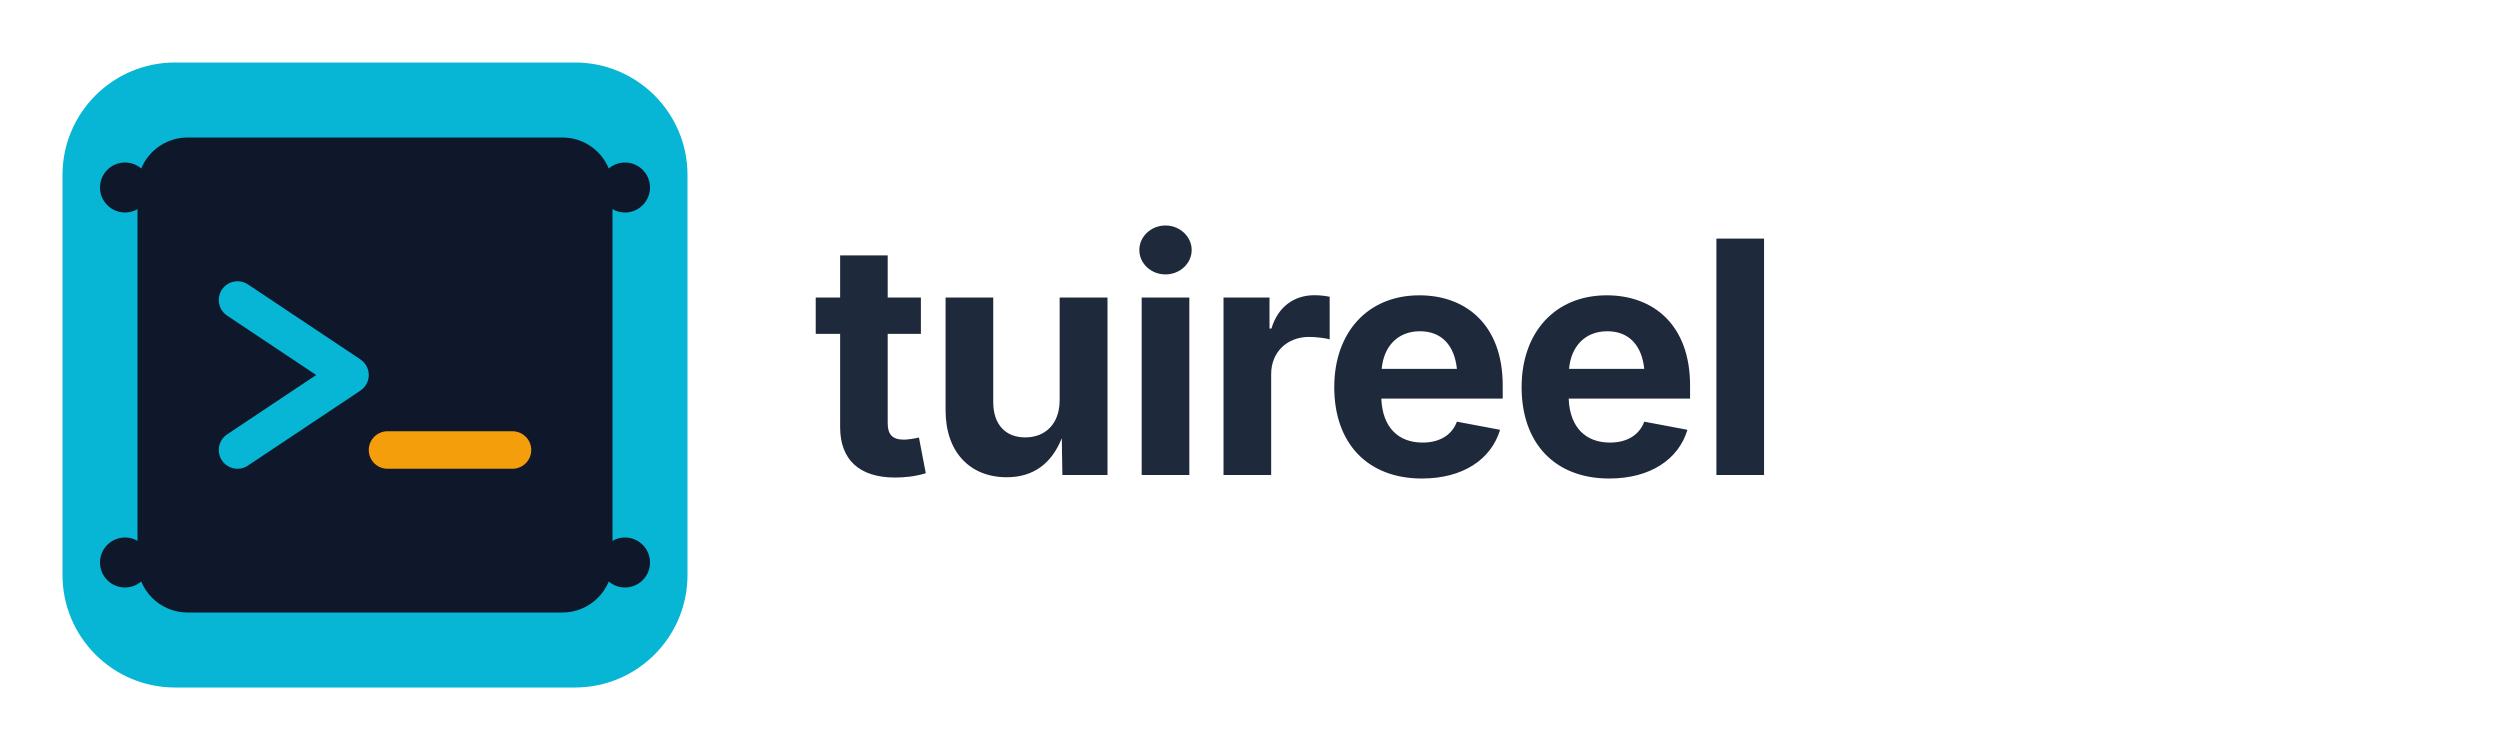
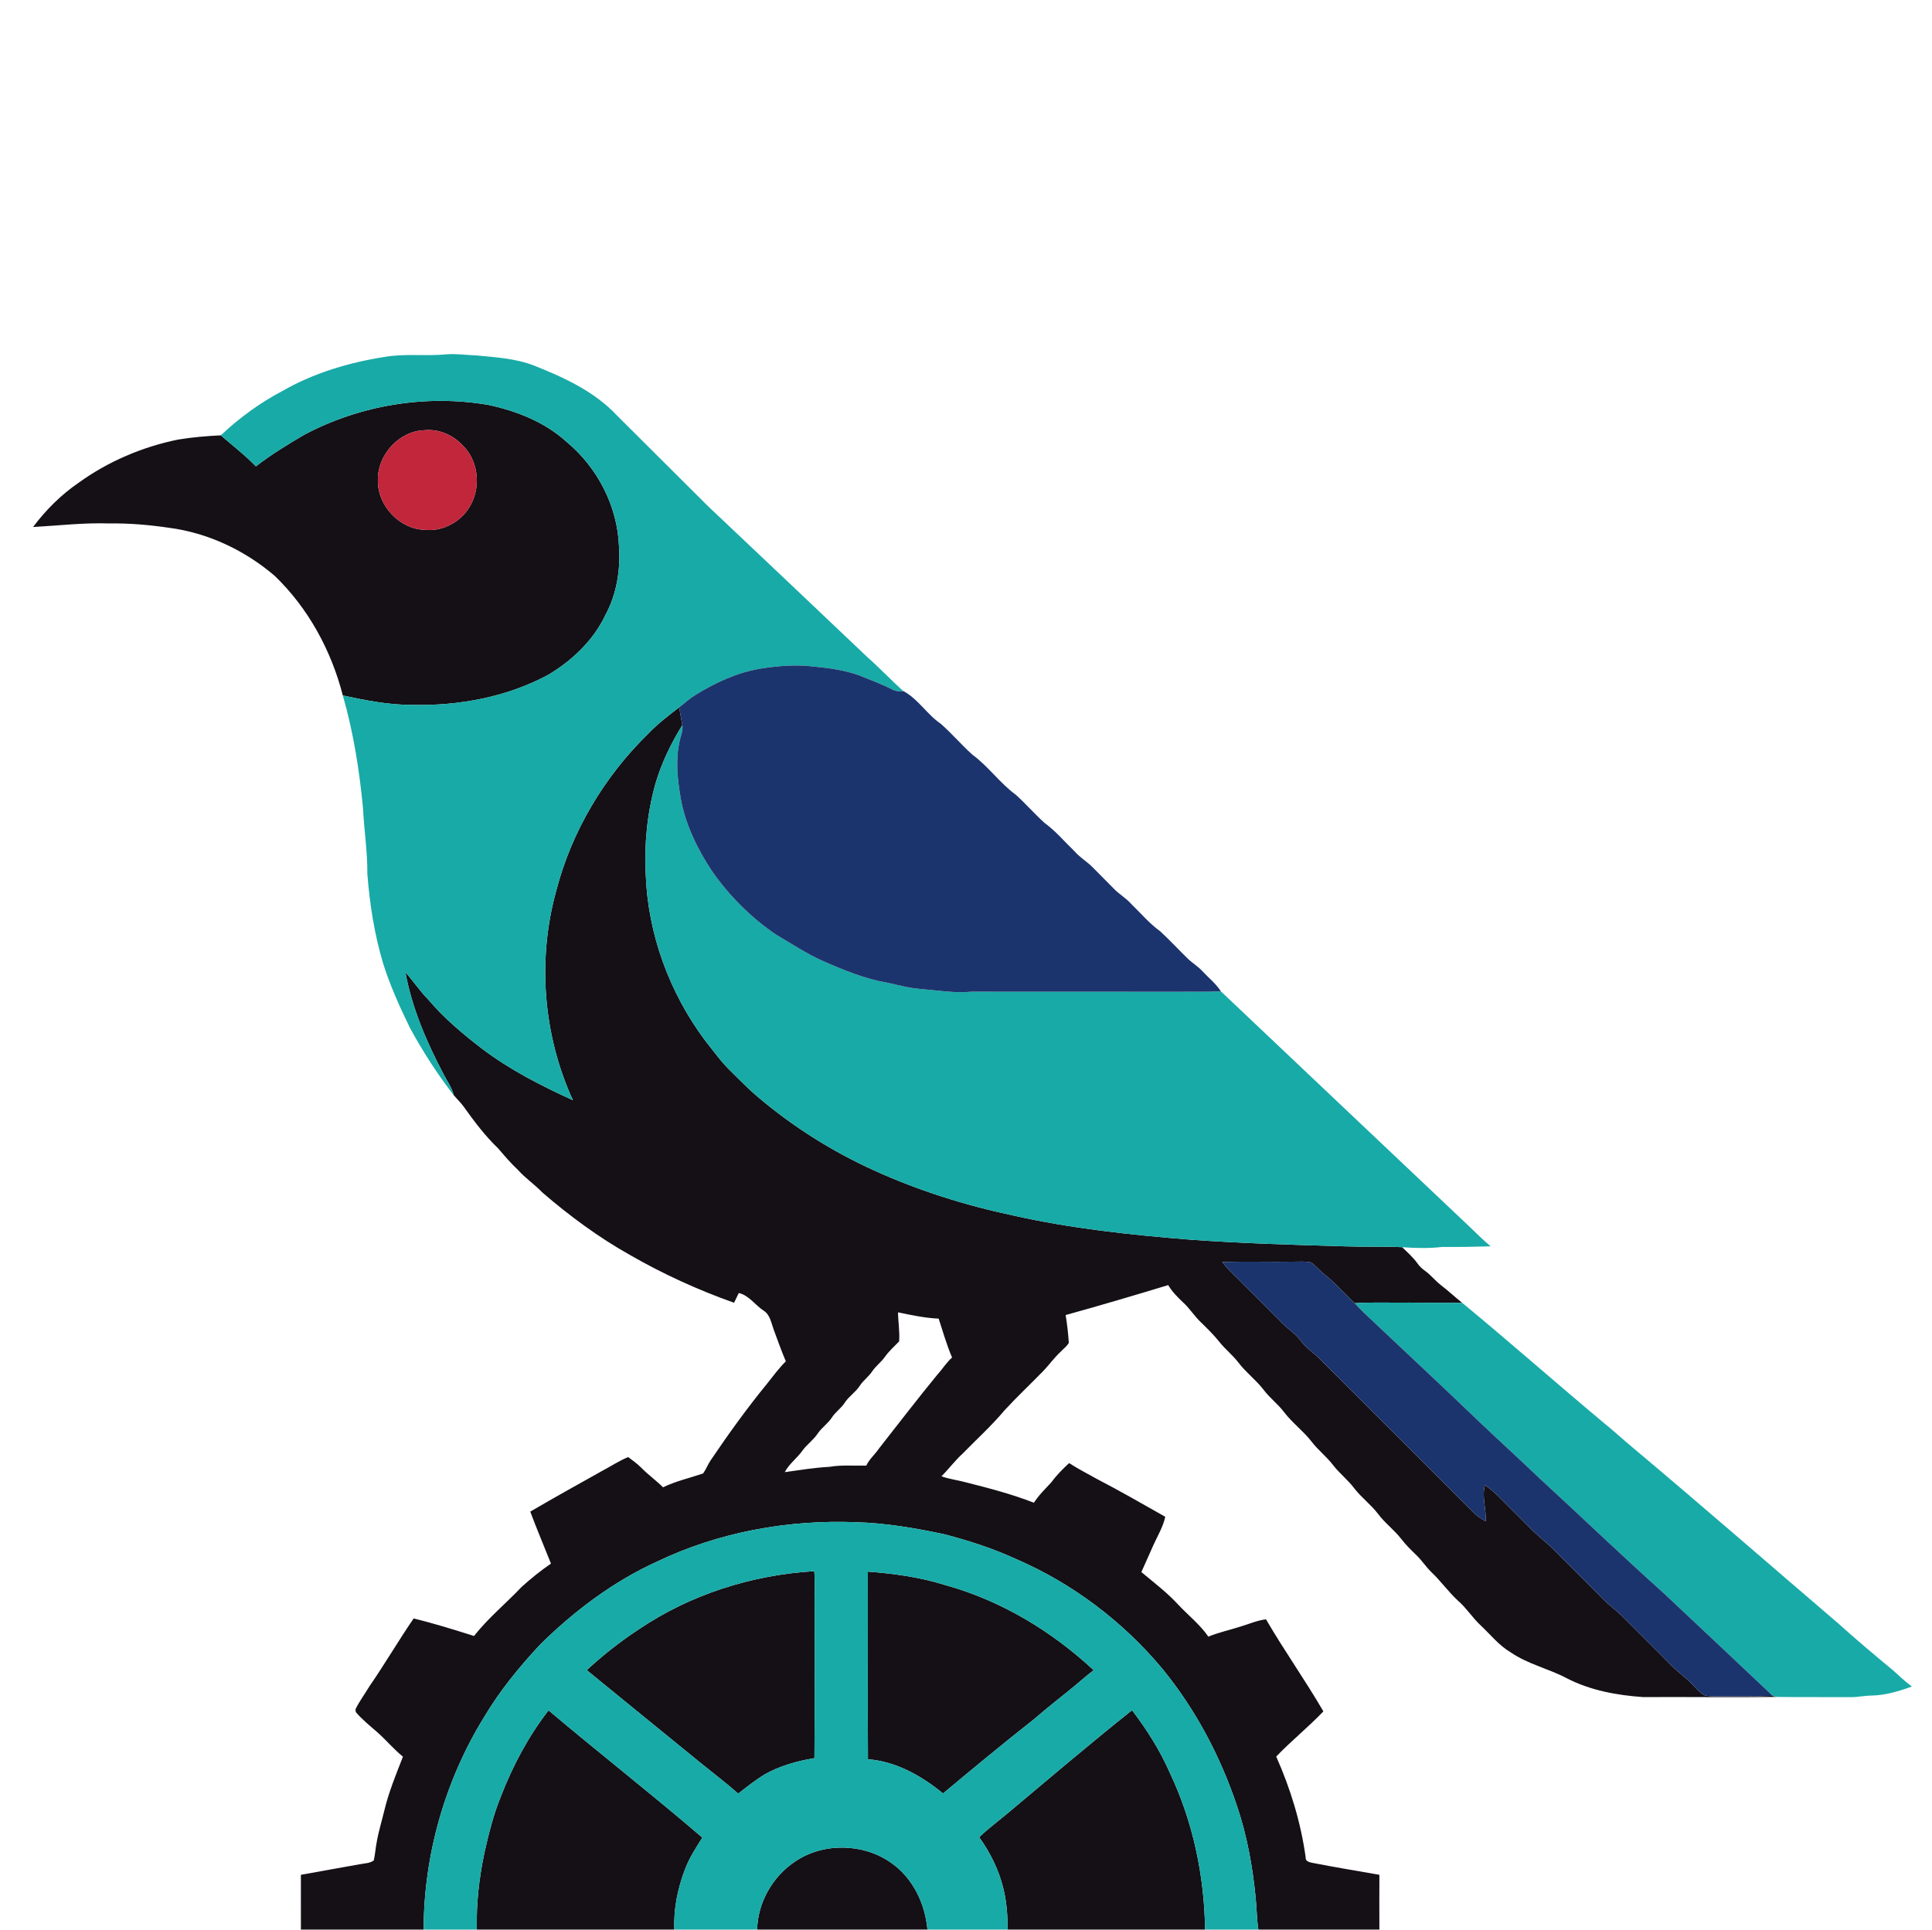
- <svg xmlns="http://www.w3.org/2000/svg" viewBox="0 0 400 120">
-   <g transform="translate(10, 10)">
-     <rect x="0" y="0" width="100" height="100" rx="18" ry="18" fill="#06B6D4" />
-     <rect x="12" y="12" width="76" height="76" rx="8" ry="8" fill="#0F172A" />
-     <polyline points="28,38 46,50 28,62" fill="none" stroke="#06B6D4" stroke-width="6" stroke-linecap="round" stroke-linejoin="round" />
-     <line x1="52" y1="62" x2="72" y2="62" stroke="#F59E0B" stroke-width="6" stroke-linecap="round" />
-     <circle cx="10" cy="20" r="4" fill="#0F172A" />
-     <circle cx="10" cy="80" r="4" fill="#0F172A" />
-     <circle cx="90" cy="20" r="4" fill="#0F172A" />
-     <circle cx="90" cy="80" r="4" fill="#0F172A" />
+ <svg xmlns="http://www.w3.org/2000/svg" width="990pt" height="989pt" viewBox="0 0 990 989" version="1.1">
+   <g id="#141015ff">
+     <path fill="#141015" opacity="1.00" d=" M 0.00 0.00 L 0.12 0.00 C 0.09 0.01 0.03 0.02 0.00 0.02 L 0.00 0.00 Z" />
+     <path fill="#141015" opacity="1.00" d=" M 155.88 222.84 C 184.56 207.61 218.29 202.03 250.32 207.55 C 264.87 210.68 279.29 216.37 290.40 226.53 C 306.18 239.63 316.41 259.45 317.18 280.01 C 318.01 292.08 316.01 304.53 310.22 315.24 C 304.05 328.28 293.16 338.58 280.90 345.89 C 259.60 357.34 235.05 361.87 211.01 361.28 C 199.06 361.31 187.30 358.95 175.67 356.47 C 169.78 333.45 157.98 311.73 140.81 295.19 C 125.55 282.09 106.55 273.08 86.53 270.50 C 76.43 269.01 66.22 268.13 56.00 268.29 C 42.94 267.84 29.95 269.40 16.94 270.12 C 23.47 261.38 31.33 253.57 40.35 247.39 C 55.46 236.48 73.00 229.03 91.24 225.30 C 98.47 224.10 105.81 223.50 113.14 223.13 C 119.17 228.39 125.57 233.24 131.11 239.04 C 138.92 232.98 147.39 227.86 155.88 222.84 M 217.38 220.51 C 204.42 220.97 193.43 233.15 193.63 246.00 C 193.32 259.15 204.79 271.36 218.00 271.60 C 227.54 272.45 237.12 266.89 241.41 258.40 C 246.66 248.52 244.80 235.18 236.41 227.60 C 231.46 222.62 224.42 219.77 217.38 220.51 Z" />
+     <path fill="#141015" opacity="1.00" d=" M 332.11 376.11 C 336.93 371.04 342.48 366.77 348.03 362.54 C 348.52 365.58 349.11 368.60 349.64 371.64 C 343.80 381.07 338.94 391.15 335.82 401.81 C 331.66 416.81 330.08 432.47 330.88 448.00 C 331.96 478.76 343.06 508.95 361.48 533.54 C 365.63 538.70 369.44 544.16 374.22 548.78 C 378.77 553.22 383.15 557.84 388.01 561.95 C 406.10 577.34 426.36 590.15 447.99 599.93 C 470.71 610.26 494.65 617.78 519.04 622.96 C 549.06 629.73 579.74 632.97 610.37 635.42 C 636.54 637.27 662.77 638.06 688.99 638.80 C 698.83 639.16 708.68 638.78 718.52 639.24 C 721.22 641.95 724.17 644.45 726.38 647.61 C 727.45 649.19 728.93 650.42 730.47 651.55 C 733.32 653.64 735.49 656.49 738.31 658.64 C 742.09 661.56 745.59 664.82 749.32 667.81 C 740.21 667.65 731.11 667.81 722.00 667.64 C 712.73 667.79 703.44 667.33 694.18 667.94 C 688.94 663.10 684.30 657.62 678.69 653.18 C 676.28 651.27 674.32 648.84 671.81 647.06 C 668.92 646.40 665.93 646.67 662.99 646.66 C 650.76 646.87 638.52 646.42 626.30 646.88 C 627.61 648.49 628.94 650.10 630.41 651.59 C 639.29 660.38 648.13 669.20 656.92 678.09 C 660.07 681.25 663.95 683.68 666.63 687.33 C 669.21 690.76 672.80 693.17 675.89 696.10 C 702.57 722.75 729.26 749.40 755.93 776.07 C 757.50 777.56 759.40 778.63 761.28 779.70 C 761.71 773.48 759.22 767.32 760.90 761.16 C 763.39 762.94 765.79 764.86 767.94 767.06 C 773.24 772.42 778.65 777.68 783.93 783.07 C 787.85 787.16 792.48 790.49 796.44 794.56 C 804.73 802.93 813.15 811.18 821.42 819.58 C 824.38 822.64 827.90 825.08 830.93 828.06 C 839.38 836.61 847.99 845.00 856.41 853.58 C 859.69 856.99 863.69 859.61 866.94 863.06 C 868.95 865.04 870.73 867.34 873.18 868.83 C 875.36 869.54 877.72 869.39 880.01 869.45 C 889.46 869.30 898.93 869.59 908.38 869.18 C 908.84 869.32 909.76 869.61 910.23 869.75 C 887.48 870.03 864.73 869.70 841.98 869.83 C 828.51 868.89 814.87 866.41 802.78 860.14 C 793.45 855.21 782.85 852.94 774.10 846.89 C 768.12 843.39 763.82 837.85 758.83 833.18 C 754.64 829.32 751.63 824.41 747.35 820.65 C 742.26 816.04 738.34 810.35 733.34 805.66 C 730.65 802.99 728.57 799.78 725.85 797.14 C 723.14 794.50 720.40 791.87 718.10 788.85 C 714.49 784.17 709.62 780.64 706.10 775.87 C 702.52 771.17 697.67 767.63 694.06 762.95 C 690.81 758.58 686.43 755.23 683.10 750.93 C 679.80 746.58 675.40 743.25 672.10 738.91 C 667.89 733.48 662.28 729.34 658.09 723.91 C 654.97 719.71 650.69 716.58 647.56 712.40 C 643.69 707.32 638.46 703.48 634.61 698.39 C 631.75 694.62 627.97 691.68 625.02 688.00 C 622.07 684.29 618.71 680.96 615.32 677.68 C 612.03 674.60 609.68 670.68 606.36 667.65 C 603.47 664.93 600.64 662.10 598.61 658.67 C 581.14 663.97 563.65 669.15 546.06 674.02 C 546.83 678.72 547.37 683.47 547.69 688.23 C 546.77 690.00 545.01 691.20 543.67 692.66 C 540.35 695.70 537.74 699.40 534.64 702.65 C 528.07 709.41 521.18 715.85 514.80 722.79 C 508.12 730.75 500.40 737.73 493.15 745.16 C 489.26 748.70 486.15 752.97 482.42 756.67 C 486.55 758.16 490.95 758.64 495.18 759.82 C 506.86 762.78 518.57 765.83 529.81 770.22 C 532.28 766.31 535.63 763.12 538.74 759.74 C 541.38 756.11 544.57 752.95 547.84 749.89 C 552.40 752.88 557.29 755.31 562.04 758.01 C 573.90 764.16 585.47 770.84 597.10 777.41 C 595.99 782.63 593.15 787.20 590.99 792.01 C 588.92 796.58 586.95 801.19 584.86 805.75 C 591.27 811.12 597.97 816.18 603.66 822.35 C 608.80 827.87 614.86 832.60 619.19 838.84 C 624.54 836.66 630.20 835.44 635.69 833.68 C 640.02 832.39 644.20 830.50 648.73 829.97 C 658.04 846.01 668.82 861.12 678.13 877.16 C 670.42 885.25 661.68 892.24 653.96 900.31 C 661.26 916.73 666.58 934.10 669.05 951.93 C 668.81 953.85 670.67 954.42 672.19 954.73 C 683.70 957.00 695.28 958.87 706.83 960.92 C 706.79 970.28 706.79 979.64 706.83 989.00 L 644.81 989.00 C 643.98 983.56 643.99 978.04 643.42 972.57 C 641.88 956.75 639.03 940.98 633.95 925.89 C 625.44 900.38 612.69 876.18 595.63 855.33 C 575.50 831.19 549.73 811.68 520.87 799.17 C 508.99 793.70 496.49 789.66 483.84 786.36 C 469.08 783.25 454.13 780.64 439.01 780.21 C 403.85 778.79 368.17 785.24 336.38 800.53 C 314.07 810.72 294.27 825.71 276.84 842.84 C 266.16 854.31 256.13 866.51 248.11 880.02 C 228.01 912.58 217.16 950.74 217.08 989.00 L 154.19 989.00 C 154.18 979.64 154.22 970.29 154.18 960.93 C 164.27 959.13 174.35 957.26 184.44 955.49 C 186.82 955.02 189.47 955.06 191.51 953.58 C 192.27 950.42 192.42 947.16 193.07 943.99 C 194.02 938.55 195.67 933.28 196.95 927.93 C 199.22 918.46 202.94 909.42 206.48 900.38 C 201.73 896.53 197.83 891.78 193.25 887.76 C 189.48 884.47 185.53 881.32 182.30 877.49 C 182.26 877.13 182.19 876.43 182.16 876.07 C 184.17 871.94 186.96 868.25 189.30 864.31 C 197.16 852.92 204.14 840.95 211.96 829.53 C 222.40 832.07 232.66 835.28 242.90 838.51 C 250.15 829.29 259.29 821.83 267.32 813.33 C 272.06 809.05 277.07 805.03 282.33 801.41 C 278.82 792.52 275.05 783.73 271.72 774.77 C 283.76 767.73 295.96 760.94 308.13 754.13 C 312.74 751.72 317.07 748.80 321.89 746.81 C 324.23 748.54 326.61 750.25 328.66 752.34 C 332.15 755.89 336.22 758.79 339.75 762.30 C 346.30 759.13 353.45 757.55 360.29 755.21 C 361.84 753.04 362.76 750.49 364.28 748.29 C 373.36 734.87 382.83 721.69 393.11 709.15 C 396.18 705.25 399.14 701.24 402.68 697.75 C 400.42 692.42 398.48 686.97 396.48 681.54 C 395.19 678.08 394.66 673.88 391.27 671.74 C 386.91 668.88 383.85 663.96 378.57 662.72 C 377.96 663.97 376.75 666.47 376.15 667.71 C 357.69 661.17 339.79 653.01 322.81 643.23 C 306.72 634.20 291.80 623.18 277.85 611.14 C 273.93 607.03 269.16 603.86 265.39 599.60 C 261.73 596.23 258.56 592.42 255.32 588.67 C 248.64 582.24 243.01 574.82 237.66 567.28 C 236.11 565.11 234.15 563.29 232.45 561.26 C 231.56 557.35 229.08 554.15 227.32 550.64 C 218.61 534.11 211.10 516.70 207.72 498.24 C 211.77 502.89 215.24 508.04 219.57 512.46 C 227.68 522.02 237.34 530.11 247.28 537.71 C 261.49 548.43 277.42 556.56 293.57 563.90 C 278.37 530.72 275.25 492.19 284.91 457.00 C 292.76 426.35 309.52 398.18 332.11 376.11 M 460.17 672.63 C 460.22 677.60 461.12 682.55 460.73 687.53 C 458.23 690.12 455.51 692.51 453.43 695.47 C 451.52 698.17 448.77 700.13 446.92 702.89 C 445.09 705.69 442.22 707.60 440.45 710.45 C 438.35 713.61 434.99 715.67 432.92 718.86 C 431.14 721.71 428.23 723.58 426.38 726.37 C 424.34 729.60 421.02 731.71 418.91 734.89 C 416.80 738.06 413.59 740.26 411.33 743.32 C 408.54 747.30 404.43 750.18 402.13 754.54 C 409.74 753.48 417.31 752.22 425.00 751.82 C 431.25 750.74 437.60 751.34 443.90 751.19 C 445.48 747.84 448.37 745.45 450.41 742.42 C 460.39 729.73 470.19 716.91 480.43 704.44 C 483.02 701.64 484.97 698.31 487.87 695.80 C 485.09 689.34 483.19 682.54 481.00 675.86 C 473.99 675.54 467.03 674.06 460.17 672.63 Z" />
+     <path fill="#141015" opacity="1.00" d=" M 327.23 835.17 C 353.76 817.20 385.34 807.17 417.27 805.30 C 417.68 811.53 417.34 817.77 417.45 824.00 C 417.45 849.71 417.55 875.42 417.33 901.13 C 408.39 902.60 399.51 905.08 391.59 909.59 C 386.93 912.50 382.59 915.89 378.28 919.30 C 371.80 913.57 364.87 908.39 358.18 902.91 C 338.96 887.32 319.85 871.62 300.65 856.01 C 308.94 848.38 317.80 841.35 327.23 835.17 Z" />
+     <path fill="#141015" opacity="1.00" d=" M 444.70 805.53 C 458.15 806.51 471.61 808.42 484.51 812.46 C 512.96 820.35 538.89 836.02 560.43 856.05 C 557.12 858.54 554.02 861.27 550.86 863.94 C 543.93 869.64 536.80 875.11 530.03 881.01 C 514.21 893.47 498.69 906.30 483.24 919.22 C 472.23 910.22 459.19 902.81 444.76 901.69 C 444.56 869.64 444.78 837.58 444.70 805.53 Z" />
+     <path fill="#141015" opacity="1.00" d=" M 256.66 920.72 C 262.75 905.02 270.75 889.95 281.08 876.62 C 307.14 898.63 334.03 919.63 359.91 941.85 C 356.64 947.02 353.25 952.20 351.07 957.96 C 347.27 967.81 345.11 978.41 345.54 989.00 L 244.35 989.00 C 243.99 975.95 245.48 962.91 248.11 950.15 C 250.34 940.18 252.79 930.20 256.66 920.72 Z" />
+     <path fill="#141015" opacity="1.00" d=" M 516.91 928.89 C 537.86 911.32 558.69 893.59 580.08 876.55 C 587.67 886.52 594.44 897.16 599.46 908.66 C 611.31 933.68 617.15 961.37 617.51 989.00 L 516.36 989.00 C 516.32 981.94 515.87 974.84 514.14 967.97 C 511.86 958.47 507.44 949.57 501.75 941.65 C 506.52 937.08 511.86 933.15 516.91 928.89 Z" />
+     <path fill="#141015" opacity="1.00" d=" M 407.26 954.21 C 421.66 944.34 442.10 944.63 456.38 954.60 C 467.66 962.26 474.07 975.64 475.24 989.00 L 387.98 989.00 C 388.29 975.13 395.82 961.94 407.26 954.21 Z" />
  </g>
-   <text x="130" y="76" font-family="system-ui, -apple-system, sans-serif" font-size="52" font-weight="700" fill="#1E293B" letter-spacing="-1">tuireel</text>
+   <g id="#18AAA7ff">
+     <path fill="#18AAA7" opacity="1.00" d=" M 196.96 182.96 C 207.55 181.08 218.36 182.69 229.01 181.59 C 234.05 181.20 239.07 182.03 244.10 182.17 C 254.14 183.14 264.39 183.71 273.88 187.46 C 289.17 193.53 304.68 200.71 316.10 212.90 C 331.63 228.37 347.17 243.84 362.69 259.33 C 390.10 285.24 417.50 311.18 444.84 337.17 C 451.07 342.63 456.70 348.74 462.92 354.21 C 460.83 354.56 458.72 354.24 456.87 353.22 C 451.44 350.45 445.69 348.39 440.06 346.08 C 432.72 343.51 424.97 342.36 417.26 341.67 C 408.10 340.49 398.82 341.28 389.74 342.68 C 377.94 344.65 366.92 349.70 356.79 355.92 C 353.64 357.81 350.89 360.26 348.03 362.54 C 342.48 366.77 336.93 371.04 332.11 376.11 C 309.52 398.18 292.76 426.35 284.91 457.00 C 275.25 492.19 278.37 530.72 293.57 563.90 C 277.42 556.56 261.49 548.43 247.28 537.71 C 237.34 530.11 227.68 522.02 219.57 512.46 C 215.24 508.04 211.77 502.89 207.72 498.24 C 211.10 516.70 218.61 534.11 227.32 550.64 C 229.08 554.15 231.56 557.35 232.45 561.26 C 224.07 550.49 216.67 538.94 210.13 526.96 C 204.88 516.15 199.87 505.18 196.29 493.69 C 191.84 478.84 189.46 463.43 188.24 448.02 C 188.34 436.65 186.56 425.40 186.00 414.08 C 184.14 394.63 181.08 375.26 175.67 356.47 C 187.30 358.95 199.06 361.31 211.01 361.28 C 235.05 361.87 259.60 357.34 280.90 345.89 C 293.16 338.58 304.05 328.28 310.22 315.24 C 316.01 304.53 318.01 292.08 317.18 280.01 C 316.41 259.45 306.18 239.63 290.40 226.53 C 279.29 216.37 264.87 210.68 250.32 207.55 C 218.29 202.03 184.56 207.61 155.88 222.84 C 147.39 227.86 138.92 232.98 131.11 239.04 C 125.57 233.24 119.17 228.39 113.14 223.13 C 122.54 214.24 133.11 206.53 144.56 200.48 C 160.65 191.22 178.69 185.82 196.96 182.96 Z" />
+     <path fill="#18AAA7" opacity="1.00" d=" M 335.82 401.81 C 338.94 391.15 343.80 381.07 349.64 371.64 C 350.14 374.53 348.74 377.22 348.23 380.00 C 346.06 389.61 347.19 399.54 348.81 409.14 C 351.19 422.55 357.28 435.01 364.72 446.31 C 373.63 459.11 384.83 470.36 397.77 479.10 C 405.61 483.72 413.24 488.78 421.57 492.51 C 432.37 497.25 443.41 501.84 455.11 503.76 C 460.68 505.04 466.24 506.51 471.97 506.91 C 480.62 507.64 489.28 509.15 497.98 508.28 C 533.65 508.38 569.32 508.24 604.99 508.33 C 611.86 508.21 618.74 508.45 625.61 508.11 C 667.73 548.07 709.96 587.94 752.11 627.87 C 755.95 631.58 759.76 635.33 763.83 638.80 C 755.55 639.06 747.28 639.17 739.00 639.11 C 732.20 639.92 725.34 639.72 718.52 639.24 C 708.68 638.78 698.83 639.16 688.99 638.80 C 662.77 638.06 636.54 637.27 610.37 635.42 C 579.74 632.97 549.06 629.73 519.04 622.96 C 494.65 617.78 470.71 610.26 447.99 599.93 C 426.36 590.15 406.10 577.34 388.01 561.95 C 383.15 557.84 378.77 553.22 374.22 548.78 C 369.44 544.16 365.63 538.70 361.48 533.54 C 343.06 508.95 331.96 478.76 330.88 448.00 C 330.08 432.47 331.66 416.81 335.82 401.81 Z" />
+     <path fill="#18AAA7" opacity="1.00" d=" M 694.18 667.94 C 703.44 667.33 712.73 667.79 722.00 667.64 C 731.11 667.81 740.21 667.65 749.32 667.81 C 773.54 687.80 797.08 708.59 821.17 728.75 C 826.74 733.20 831.93 738.10 837.45 742.62 C 872.56 772.11 907.11 802.25 941.95 832.07 C 951.09 840.31 960.52 848.24 970.01 856.10 C 973.16 858.96 976.27 861.89 979.71 864.43 C 973.05 866.80 966.16 868.92 959.03 869.05 C 955.33 869.08 951.69 869.96 947.99 869.86 C 935.40 869.79 922.81 869.91 910.23 869.75 C 909.76 869.61 908.84 869.32 908.38 869.18 C 889.79 851.58 871.13 834.05 852.47 816.51 C 830.85 797.17 809.96 777.03 788.60 757.41 C 778.54 747.79 768.23 738.44 758.15 728.85 C 738.61 710.04 718.73 691.59 699.03 672.95 C 697.35 671.34 695.78 669.62 694.18 667.94 Z" />
+     <path fill="#18AAA7" opacity="1.00" d=" M 336.38 800.53 C 368.17 785.24 403.85 778.79 439.01 780.21 C 454.13 780.64 469.08 783.25 483.84 786.36 C 496.49 789.66 508.99 793.70 520.87 799.17 C 549.73 811.68 575.50 831.19 595.63 855.33 C 612.69 876.18 625.44 900.38 633.95 925.89 C 639.03 940.98 641.88 956.75 643.42 972.57 C 643.99 978.04 643.98 983.56 644.81 989.00 L 617.51 989.00 C 617.15 961.37 611.31 933.68 599.46 908.66 C 594.44 897.16 587.67 886.52 580.08 876.55 C 558.69 893.59 537.86 911.32 516.91 928.89 C 511.86 933.15 506.52 937.08 501.75 941.65 C 507.44 949.57 511.86 958.47 514.14 967.97 C 515.87 974.84 516.32 981.94 516.36 989.00 L 475.24 989.00 C 474.07 975.64 467.66 962.26 456.38 954.60 C 442.10 944.63 421.66 944.34 407.26 954.21 C 395.82 961.94 388.29 975.13 387.98 989.00 L 345.54 989.00 C 345.11 978.41 347.27 967.81 351.07 957.96 C 353.25 952.20 356.64 947.02 359.91 941.85 C 334.03 919.63 307.14 898.63 281.08 876.62 C 270.75 889.95 262.75 905.02 256.66 920.72 C 252.79 930.20 250.34 940.18 248.11 950.15 C 245.48 962.91 243.99 975.95 244.35 989.00 L 217.08 989.00 C 217.16 950.74 228.01 912.58 248.11 880.02 C 256.13 866.51 266.16 854.31 276.84 842.84 C 294.27 825.71 314.07 810.72 336.38 800.53 M 327.23 835.17 C 317.80 841.35 308.94 848.38 300.65 856.01 C 319.85 871.62 338.96 887.32 358.18 902.91 C 364.87 908.39 371.80 913.57 378.28 919.30 C 382.59 915.89 386.93 912.50 391.59 909.59 C 399.51 905.08 408.39 902.60 417.33 901.13 C 417.55 875.42 417.45 849.71 417.45 824.00 C 417.34 817.77 417.68 811.53 417.27 805.30 C 385.34 807.17 353.76 817.20 327.23 835.17 M 444.70 805.53 C 444.78 837.58 444.56 869.64 444.76 901.69 C 459.19 902.81 472.23 910.22 483.24 919.22 C 498.69 906.30 514.21 893.47 530.03 881.01 C 536.80 875.11 543.93 869.64 550.86 863.94 C 554.02 861.27 557.12 858.54 560.43 856.05 C 538.89 836.02 512.96 820.35 484.51 812.46 C 471.61 808.42 458.15 806.51 444.70 805.53 Z" />
+   </g>
+   <g id="#C1263Bff">
+     <path fill="#C1263B" opacity="1.00" d=" M 217.38 220.51 C 224.42 219.77 231.46 222.62 236.41 227.60 C 244.80 235.18 246.66 248.52 241.41 258.40 C 237.12 266.89 227.54 272.45 218.00 271.60 C 204.79 271.36 193.32 259.15 193.63 246.00 C 193.43 233.15 204.42 220.97 217.38 220.51 Z" />
+   </g>
+   <g id="#1C346Dff">
+     <path fill="#1C346D" opacity="1.00" d=" M 389.74 342.68 C 398.82 341.28 408.10 340.49 417.26 341.67 C 424.97 342.36 432.72 343.51 440.06 346.08 C 445.69 348.39 451.44 350.45 456.87 353.22 C 458.72 354.24 460.83 354.56 462.92 354.21 C 470.51 358.27 474.98 366.14 482.03 370.93 C 487.72 375.92 492.64 381.73 498.26 386.79 C 506.48 392.79 512.35 401.41 520.58 407.39 C 525.66 411.99 530.16 417.20 535.26 421.79 C 541.00 425.95 545.55 431.47 550.65 436.36 C 553.44 439.60 557.25 441.71 560.18 444.81 C 563.62 448.36 567.19 451.80 570.63 455.36 C 573.39 458.30 577.01 460.28 579.68 463.32 C 584.59 468.07 589.01 473.37 594.58 477.38 C 599.60 482.03 604.25 487.09 609.17 491.85 C 611.45 493.89 614.10 495.52 616.17 497.80 C 619.33 501.23 623.09 504.13 625.61 508.11 C 618.74 508.45 611.86 508.21 604.99 508.33 C 569.32 508.24 533.65 508.38 497.98 508.28 C 489.28 509.15 480.62 507.64 471.97 506.91 C 466.24 506.51 460.68 505.04 455.11 503.76 C 443.41 501.84 432.37 497.25 421.57 492.51 C 413.24 488.78 405.61 483.72 397.77 479.10 C 384.83 470.36 373.63 459.11 364.72 446.31 C 357.28 435.01 351.19 422.55 348.81 409.14 C 347.19 399.54 346.06 389.61 348.23 380.00 C 348.74 377.22 350.14 374.53 349.64 371.64 C 349.11 368.60 348.52 365.58 348.03 362.54 C 350.89 360.26 353.64 357.81 356.79 355.92 C 366.92 349.70 377.94 344.65 389.74 342.68 Z" />
+     <path fill="#1C346D" opacity="1.00" d=" M 626.30 646.88 C 638.52 646.42 650.76 646.87 662.99 646.66 C 665.93 646.67 668.92 646.40 671.81 647.06 C 674.32 648.84 676.28 651.27 678.69 653.18 C 684.30 657.62 688.94 663.10 694.18 667.94 C 695.78 669.62 697.35 671.34 699.03 672.95 C 718.73 691.59 738.61 710.04 758.15 728.85 C 768.23 738.44 778.54 747.79 788.60 757.41 C 809.96 777.03 830.85 797.17 852.47 816.51 C 871.13 834.05 889.79 851.58 908.38 869.18 C 898.93 869.59 889.46 869.30 880.01 869.45 C 877.72 869.39 875.36 869.54 873.18 868.83 C 870.73 867.34 868.95 865.04 866.94 863.06 C 863.69 859.61 859.69 856.99 856.41 853.58 C 847.99 845.00 839.38 836.61 830.93 828.06 C 827.90 825.08 824.38 822.64 821.42 819.58 C 813.15 811.18 804.73 802.93 796.44 794.56 C 792.48 790.49 787.85 787.16 783.93 783.07 C 778.65 777.68 773.24 772.42 767.94 767.06 C 765.79 764.86 763.39 762.94 760.90 761.16 C 759.22 767.32 761.71 773.48 761.28 779.70 C 759.40 778.63 757.50 777.56 755.93 776.07 C 729.26 749.40 702.57 722.75 675.89 696.10 C 672.80 693.17 669.21 690.76 666.63 687.33 C 663.95 683.68 660.07 681.25 656.92 678.09 C 648.13 669.20 639.29 660.38 630.41 651.59 C 628.94 650.10 627.61 648.49 626.30 646.88 Z" />
+   </g>
</svg>
